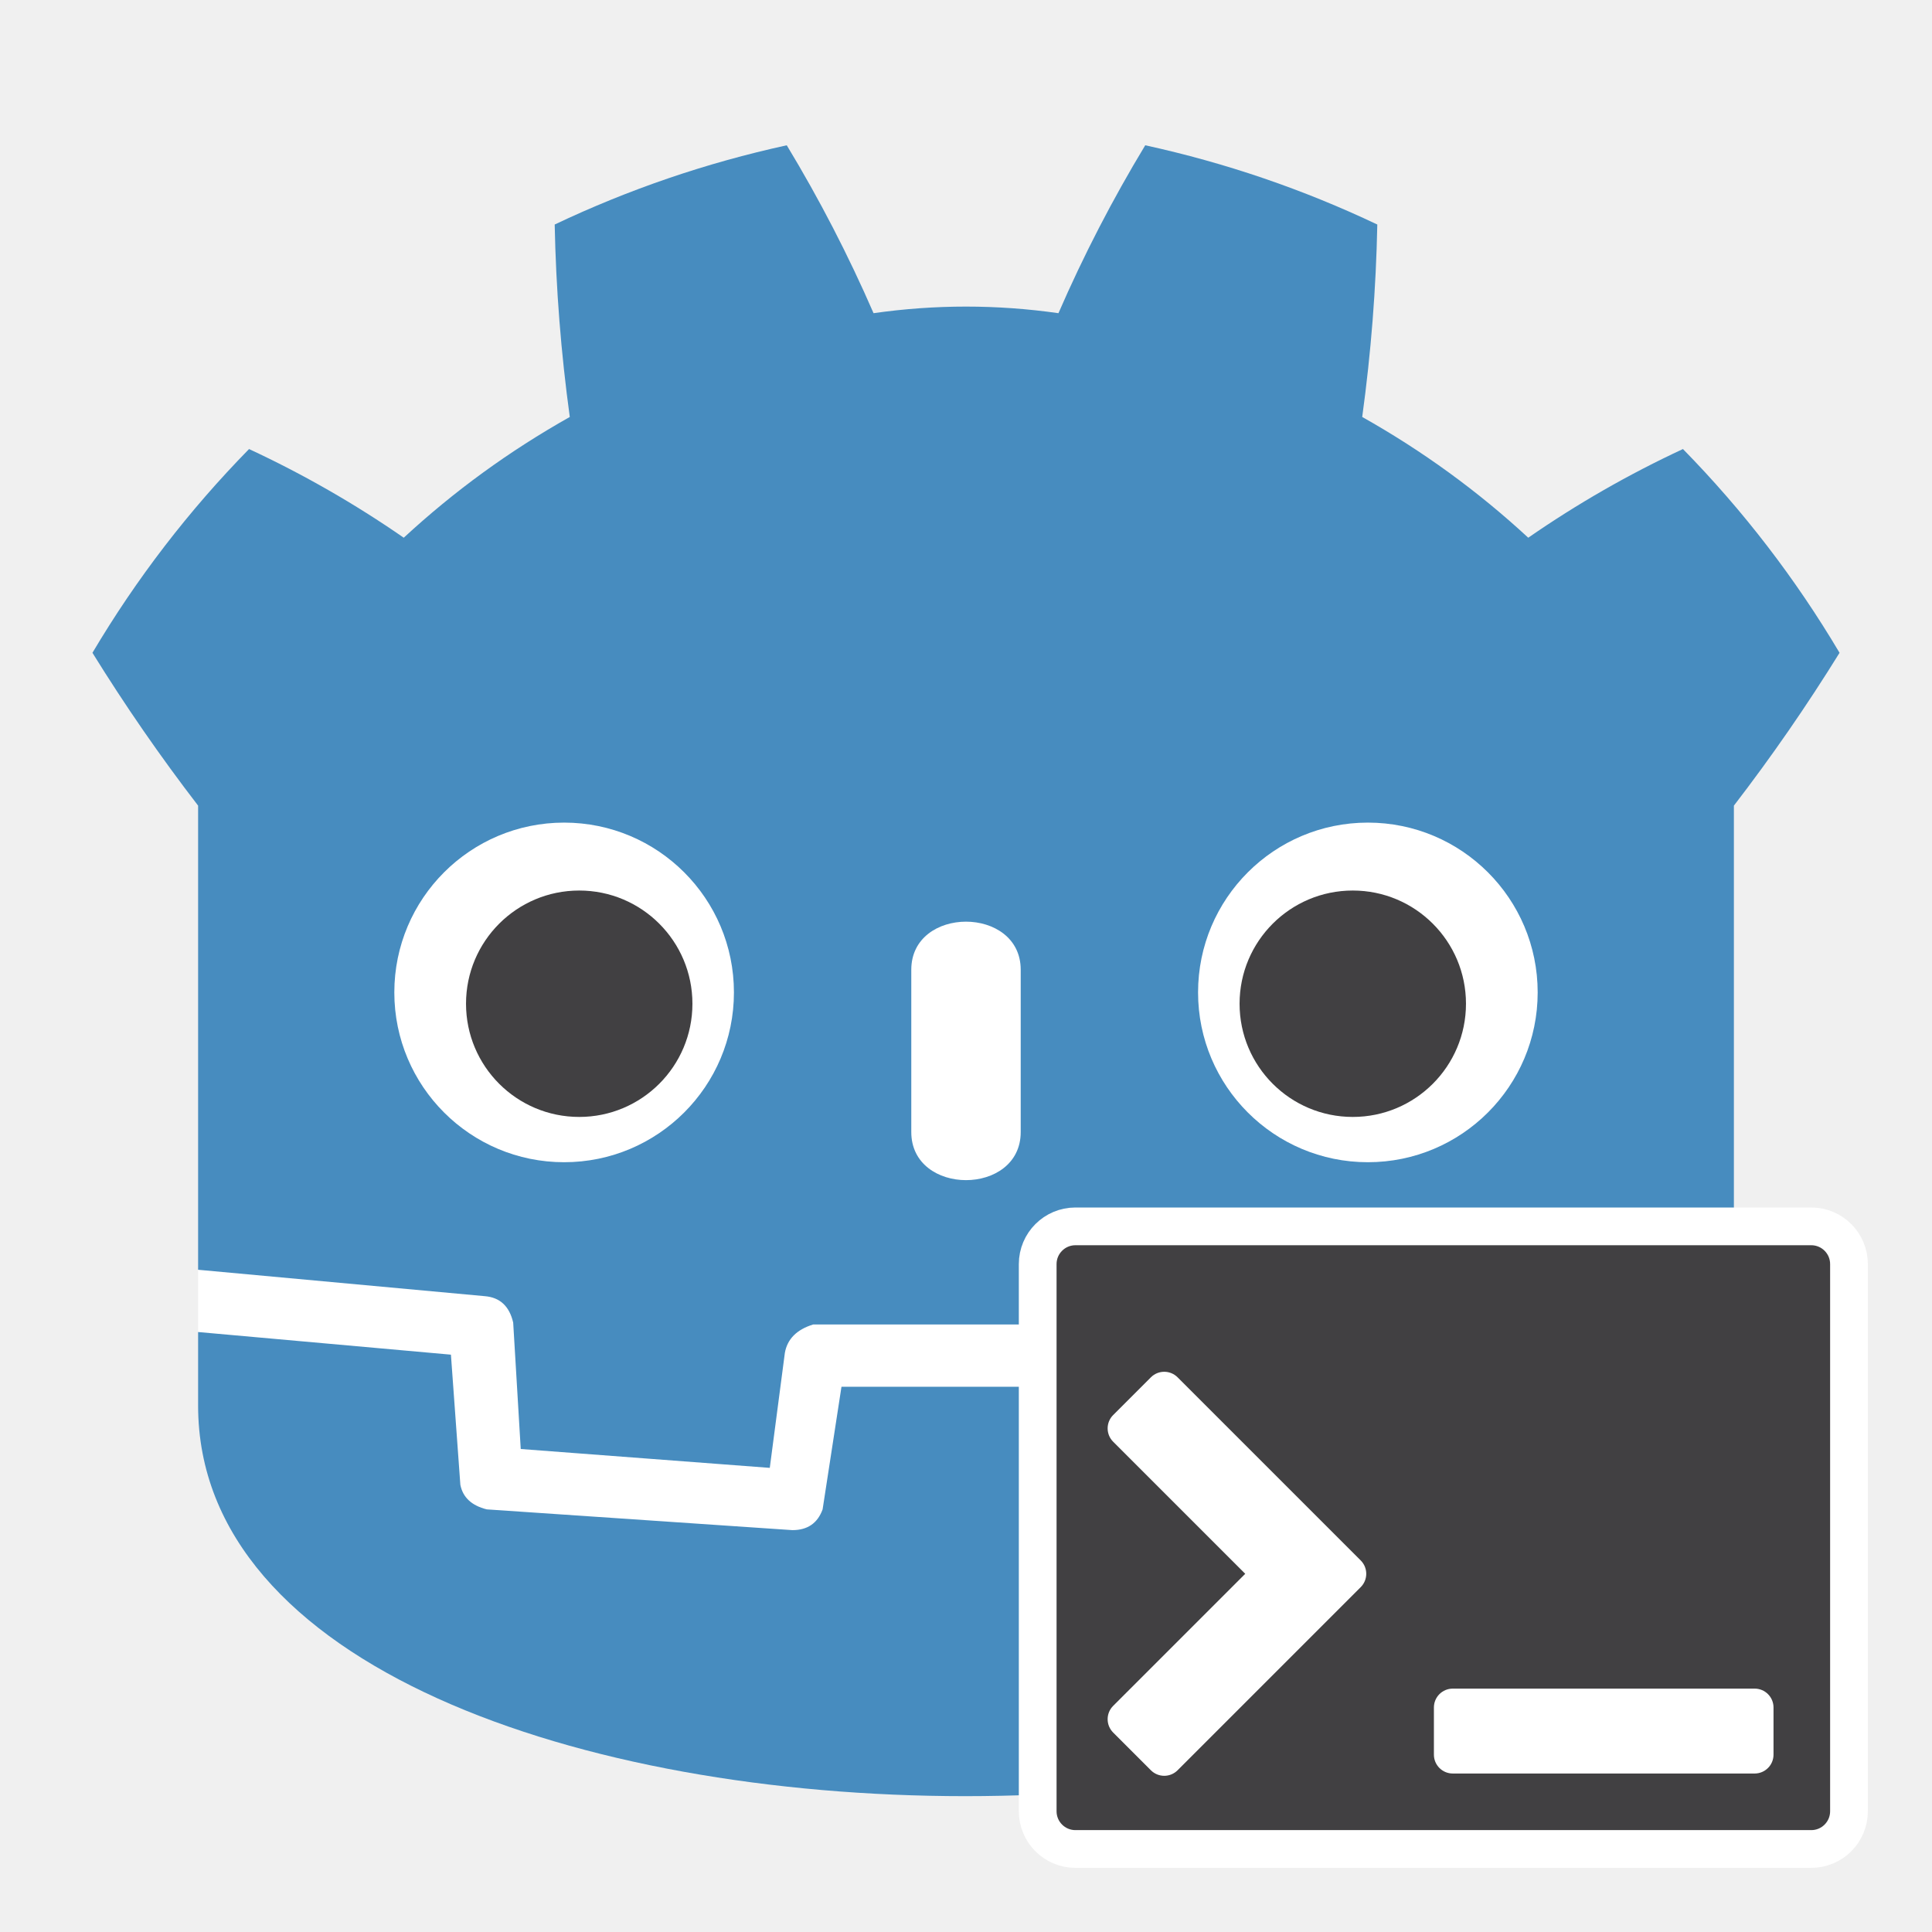
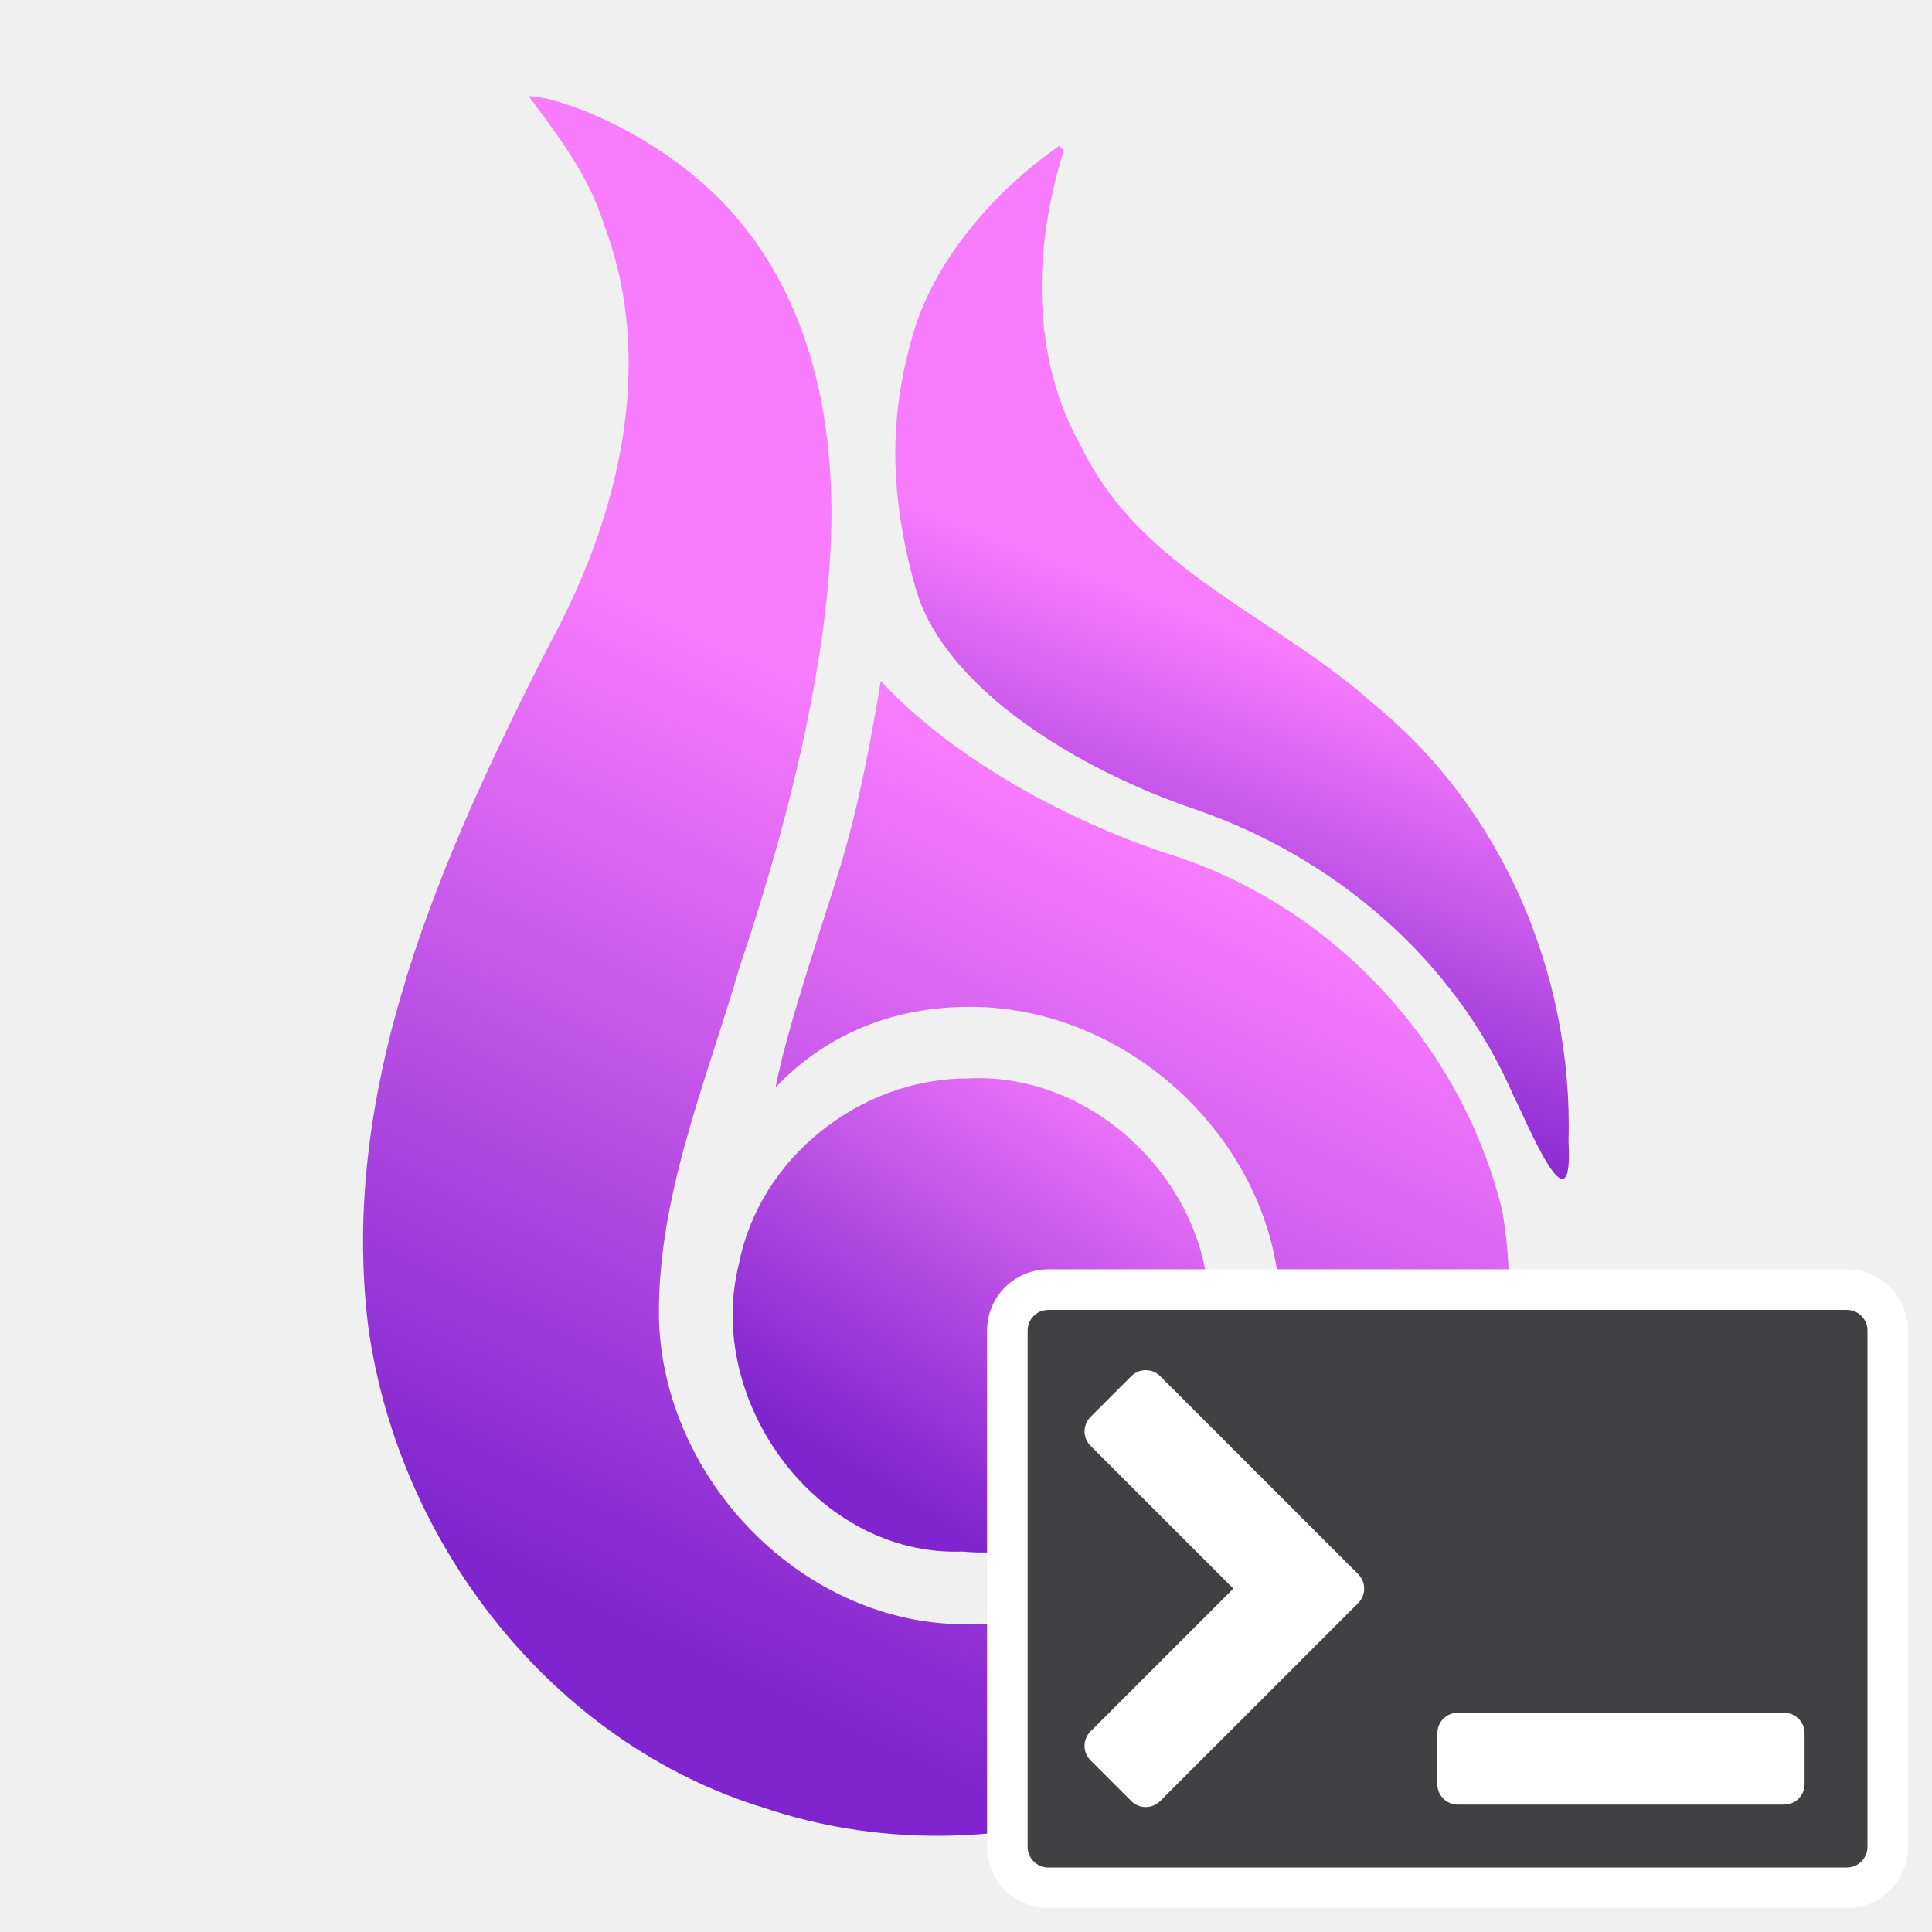
- <svg xmlns="http://www.w3.org/2000/svg" width="1024" height="1024">
-   <g fill="#fff">
-     <path d="M105 673v33q407 354 814 0v-33z" />
-     <path fill="#478cbf" d="m105 673 152 14q12 1 15 14l4 67 132 10 8-61q2-11 15-15h162q13 4 15 15l8 61 132-10 4-67q3-13 15-14l152-14V427q30-39 56-81-35-59-83-108-43 20-82 47-40-37-88-64 7-51 8-102-59-28-123-42-26 43-46 89-49-7-98 0-20-46-46-89-64 14-123 42 1 51 8 102-48 27-88 64-39-27-82-47-48 49-83 108 26 42 56 81zm0 33v39c0 276 813 276 814 0v-39l-134 12-5 69q-2 10-14 13l-162 11q-12 0-16-11l-10-65H446l-10 65q-4 11-16 11l-162-11q-12-3-14-13l-5-69z" />
-     <path d="M483 600c0 34 58 34 58 0v-86c0-34-58-34-58 0z" />
-     <circle cx="725" cy="526" r="90" />
-     <circle cx="299" cy="526" r="90" />
-   </g>
-   <g fill="#414042">
-     <circle cx="307" cy="532" r="60" />
-     <circle cx="717" cy="532" r="60" />
-   </g>
-   <rect width="430" height="330" x="550" y="650" fill="#414042" stroke="#fff" stroke-width="20" rx="20" />
-   <path fill="#fff" d="M590 750a10 10 0 0 0 0 14.142l70 70-70 70a10 10 0 0 0 0 14.142l20 20a10 10 0 0 0 14.142 0l97.071-97.071a10 10 0 0 0 0-14.142L624.142 730A10 10 0 0 0 610 730zm180 145a10 10 0 0 0-10 10v25a10 10 0 0 0 10 10h160a10 10 0 0 0 10-10v-25a10 10 0 0 0-10-10z" />
+ <svg xmlns="http://www.w3.org/2000/svg" xmlns:xlink="http://www.w3.org/1999/xlink" xml:space="preserve" width="1024" height="1024">
+   <defs>
+     <linearGradient id="a">
+       <stop offset=".045" stop-color="#7f24ce" />
+       <stop offset="1" stop-color="#f87cfe" />
+     </linearGradient>
+     <linearGradient xlink:href="#a" id="b" x1="635.831" x2="721.822" y1="589.778" y2="368.408" gradientTransform="translate(-25.328 -25.737)scale(1.03628)" gradientUnits="userSpaceOnUse" />
+     <linearGradient xlink:href="#a" id="c" x1="496.519" x2="635.831" y1="813.477" y2="589.778" gradientTransform="translate(-25.328 -25.737)scale(1.03628)" gradientUnits="userSpaceOnUse" />
+     <linearGradient xlink:href="#a" id="d" x1="269.585" x2="488.27" y1="847.204" y2="393.079" gradientTransform="translate(-25.328 -25.737)scale(1.03628)" gradientUnits="userSpaceOnUse" />
+   </defs>
+   <path fill="url(#b)" d="m 561.406,77.322 c -34.755,24.138 -66.55,61.123 -77.751,100.567 -11.201,39.444 -13.626,79.433 1.545,133.558 15.172,54.125 88.045,97.183 148.257,117.495 73.416,25.327 137.083,79.066 168.316,150.939 7.286,14.202 32.339,76.178 29.588,25.145 2.5,-88.033 -34.945,-176.536 -103.863,-232.354 -50.885,-45.69 -122.768,-70.396 -154.211,-135.492 -27.227,-47.76 -25.614,-106.295 -9.437,-157.417 l -1.219,-1.22 z" paint-order="stroke fill markers" style="mix-blend-mode:normal" />
+   <path fill="url(#c)" d="m 512.709,571.608 c 71.209,-3.918 134.842,62.821 127.548,133.776 -2.45,65.695 -63.5,123.452 -130.029,116.976 -77.274,2.835 -137.082,-80.076 -118.505,-152.855 11.04,-56.002 64.314,-97.88 120.983,-97.897 z" paint-order="stroke fill markers" style="mix-blend-mode:normal" />
+   <path fill="url(#d)" d="m 280.211,50.996 c 15.876,21.464 31.445,41.24 39.726,67.501 28.37,74.372 7.785,156.373 -29.135,223.804 -56.55,111.042 -111.432,233.484 -95.612,361.024 15.98,115.215 97.874,220.939 210.59,255.147 113.148,37.77 246.447,0.148 322.31,-92.186 52.051,-60.68 82.366,-144.75 68.103,-224.644 -21.702,-88.837 -90.927,-162.766 -178.483,-189.522 -53.05,-17.726 -113.022,-50.278 -150.9,-91.191 -4.784,29.001 -11.279,64.886 -21.369,98.097 -10.09,33.211 -27.328,82.2 -34.39,117.265 30.721,-32.206 68.885,-42.918 104.222,-42.65 88.706,0.676 166.692,79.298 163.19,167.706 -0.717,86.334 -79.409,163.003 -166.145,159.543 -86.404,0.39 -160.458,-76.089 -163.045,-161.413 -1.183,-64.752 25.134,-126.072 42.88,-187.41 34.358,-101.83 49.095,-185.241 48.522,-243.119 -0.572,-57.878 -15.086,-115.638 -54.55,-158.448 C 348.12,69.272 294.187,50.725 280.211,50.996" paint-order="stroke fill markers" style="mix-blend-mode:normal" />
+   <rect width="466.657" height="317.048" x="533.907" y="683.516" fill="#414042" stroke="#fff" stroke-width="21.515" rx="21.706" />
+   <path fill="#fff" d="M578 751.015a10.813 10.813 0 0 0 0 15.292l75.694 75.695L578 917.696a10.813 10.813 0 0 0 0 15.292l21.626 21.627a10.813 10.813 0 0 0 15.293 0l104.967-104.967a10.813 10.813 0 0 0 0-15.293L614.92 729.388a10.813 10.813 0 0 0-15.293 0zM772.642 907.81a10.813 10.813 0 0 0-10.814 10.814v27.033a10.813 10.813 0 0 0 10.814 10.814h173.015a10.813 10.813 0 0 0 10.814-10.814v-27.033a10.813 10.813 0 0 0-10.814-10.814z" />
</svg>
